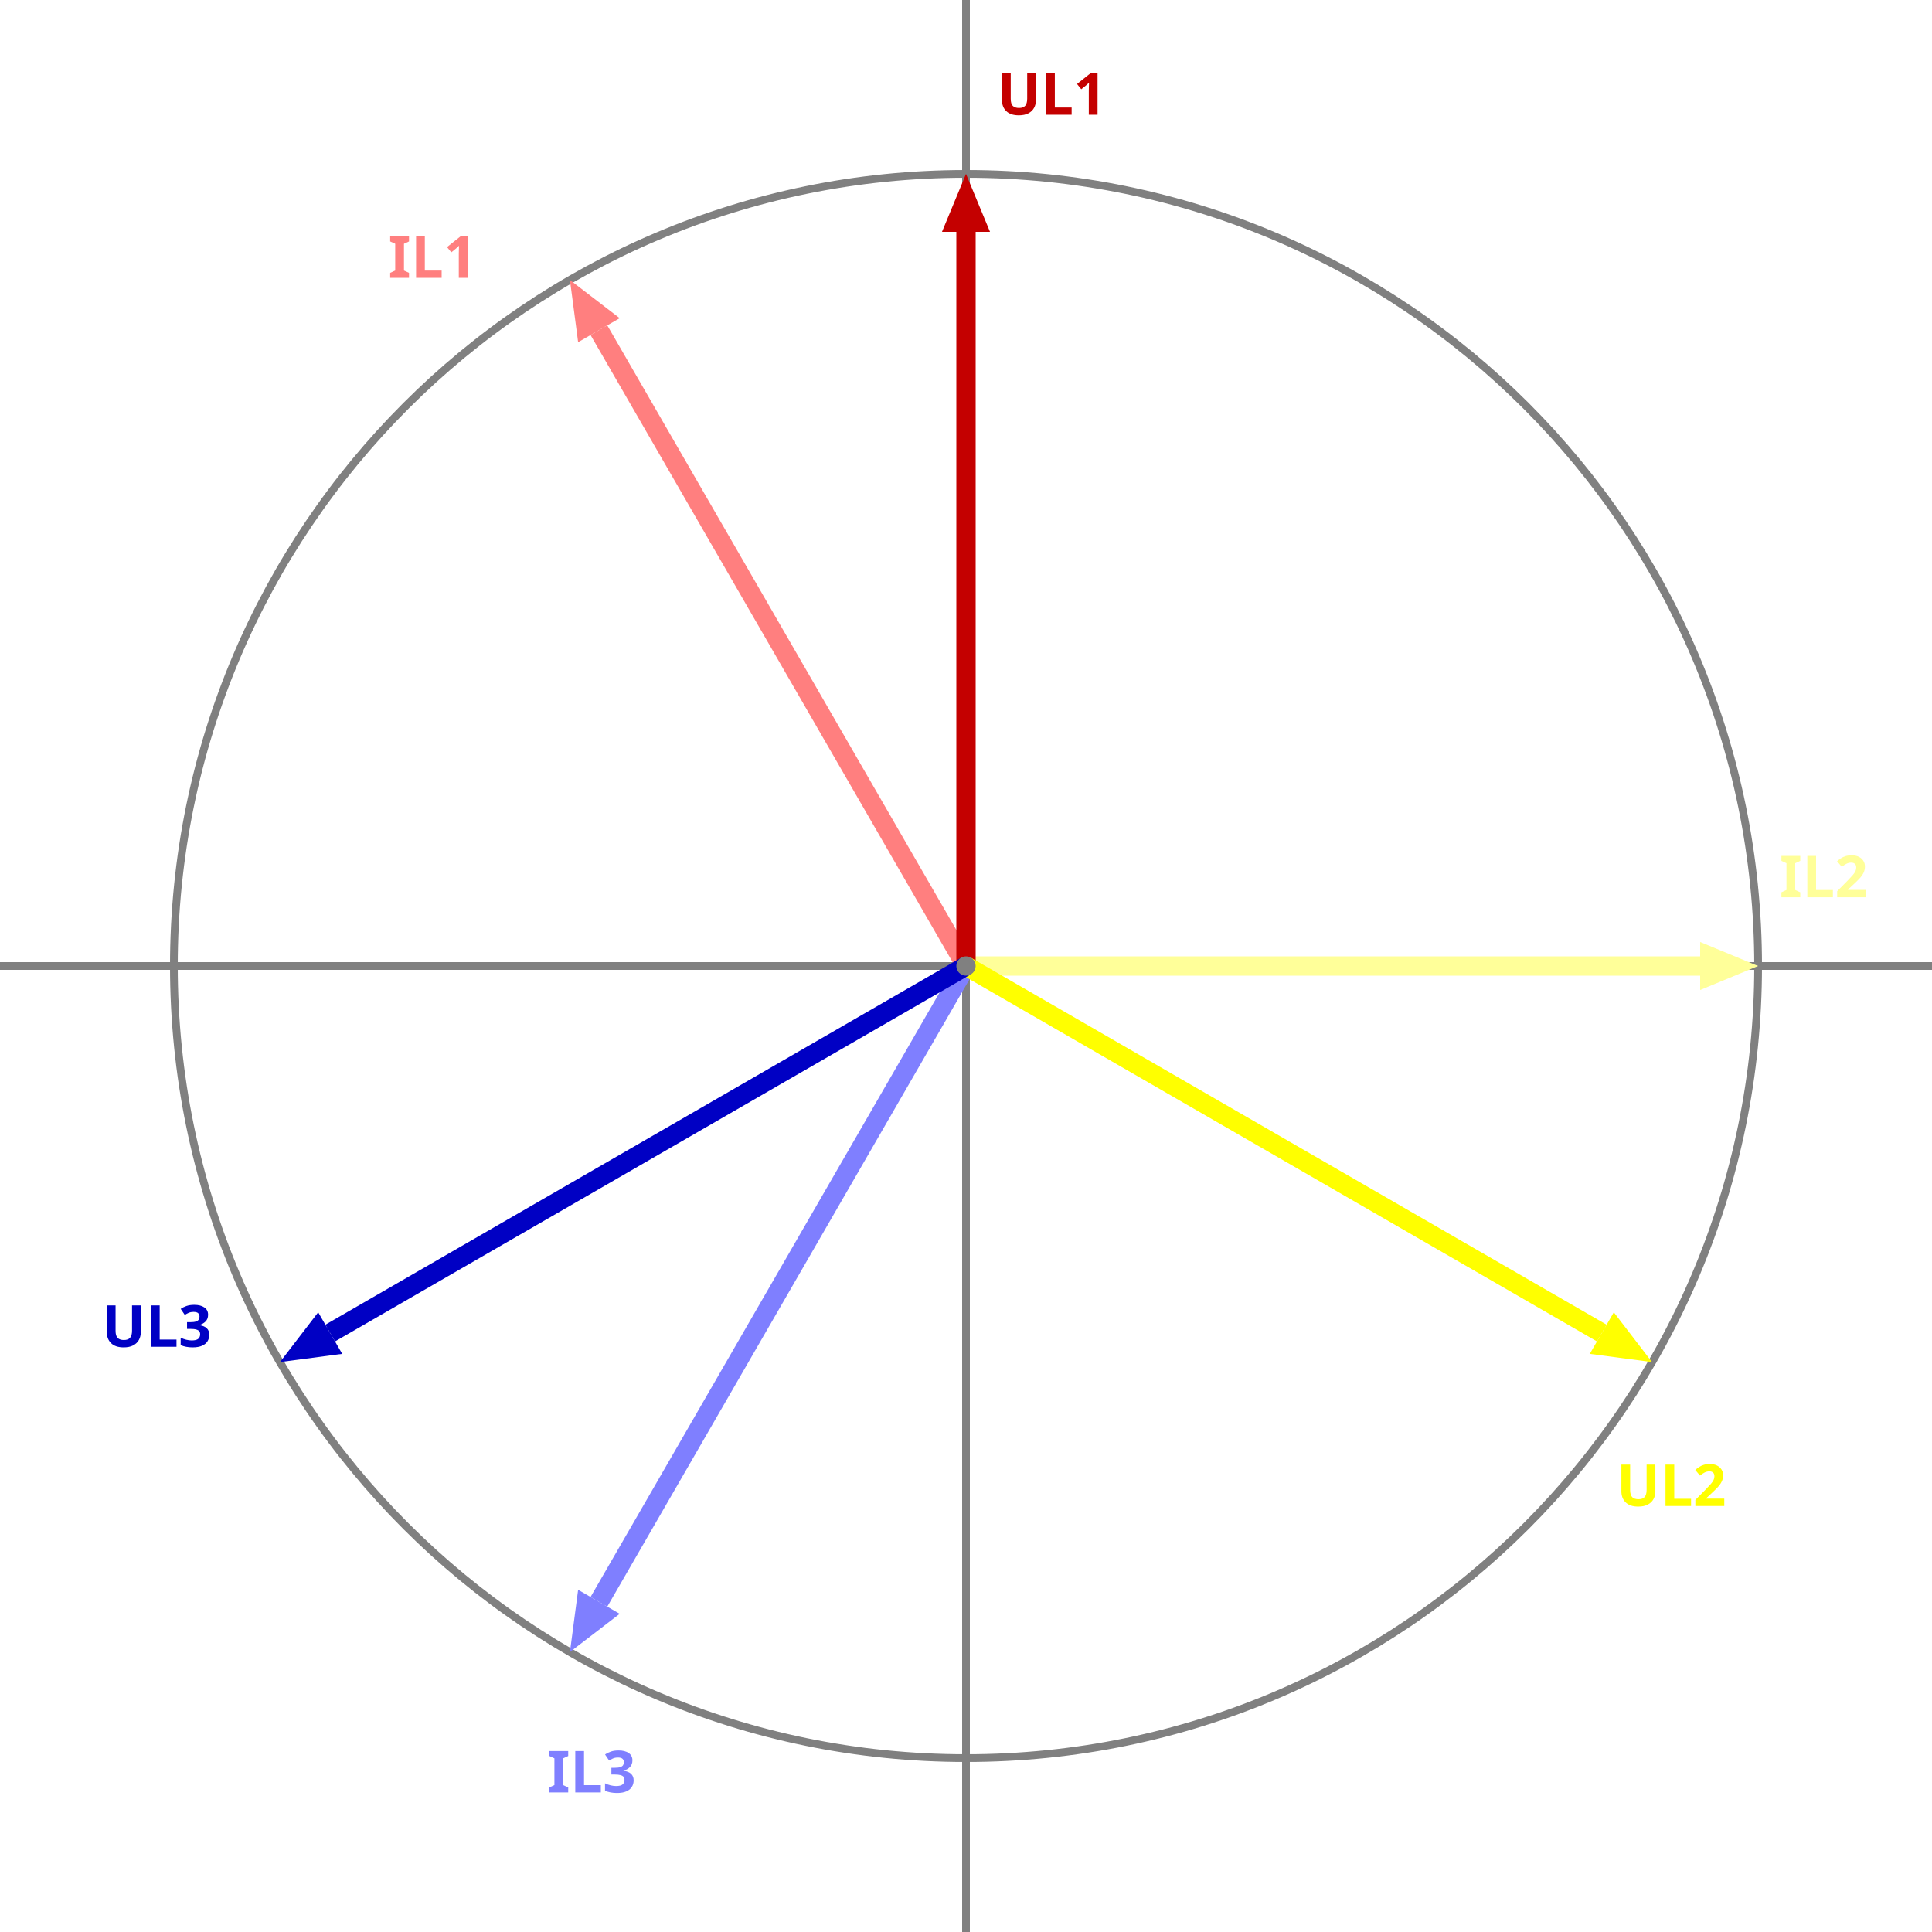
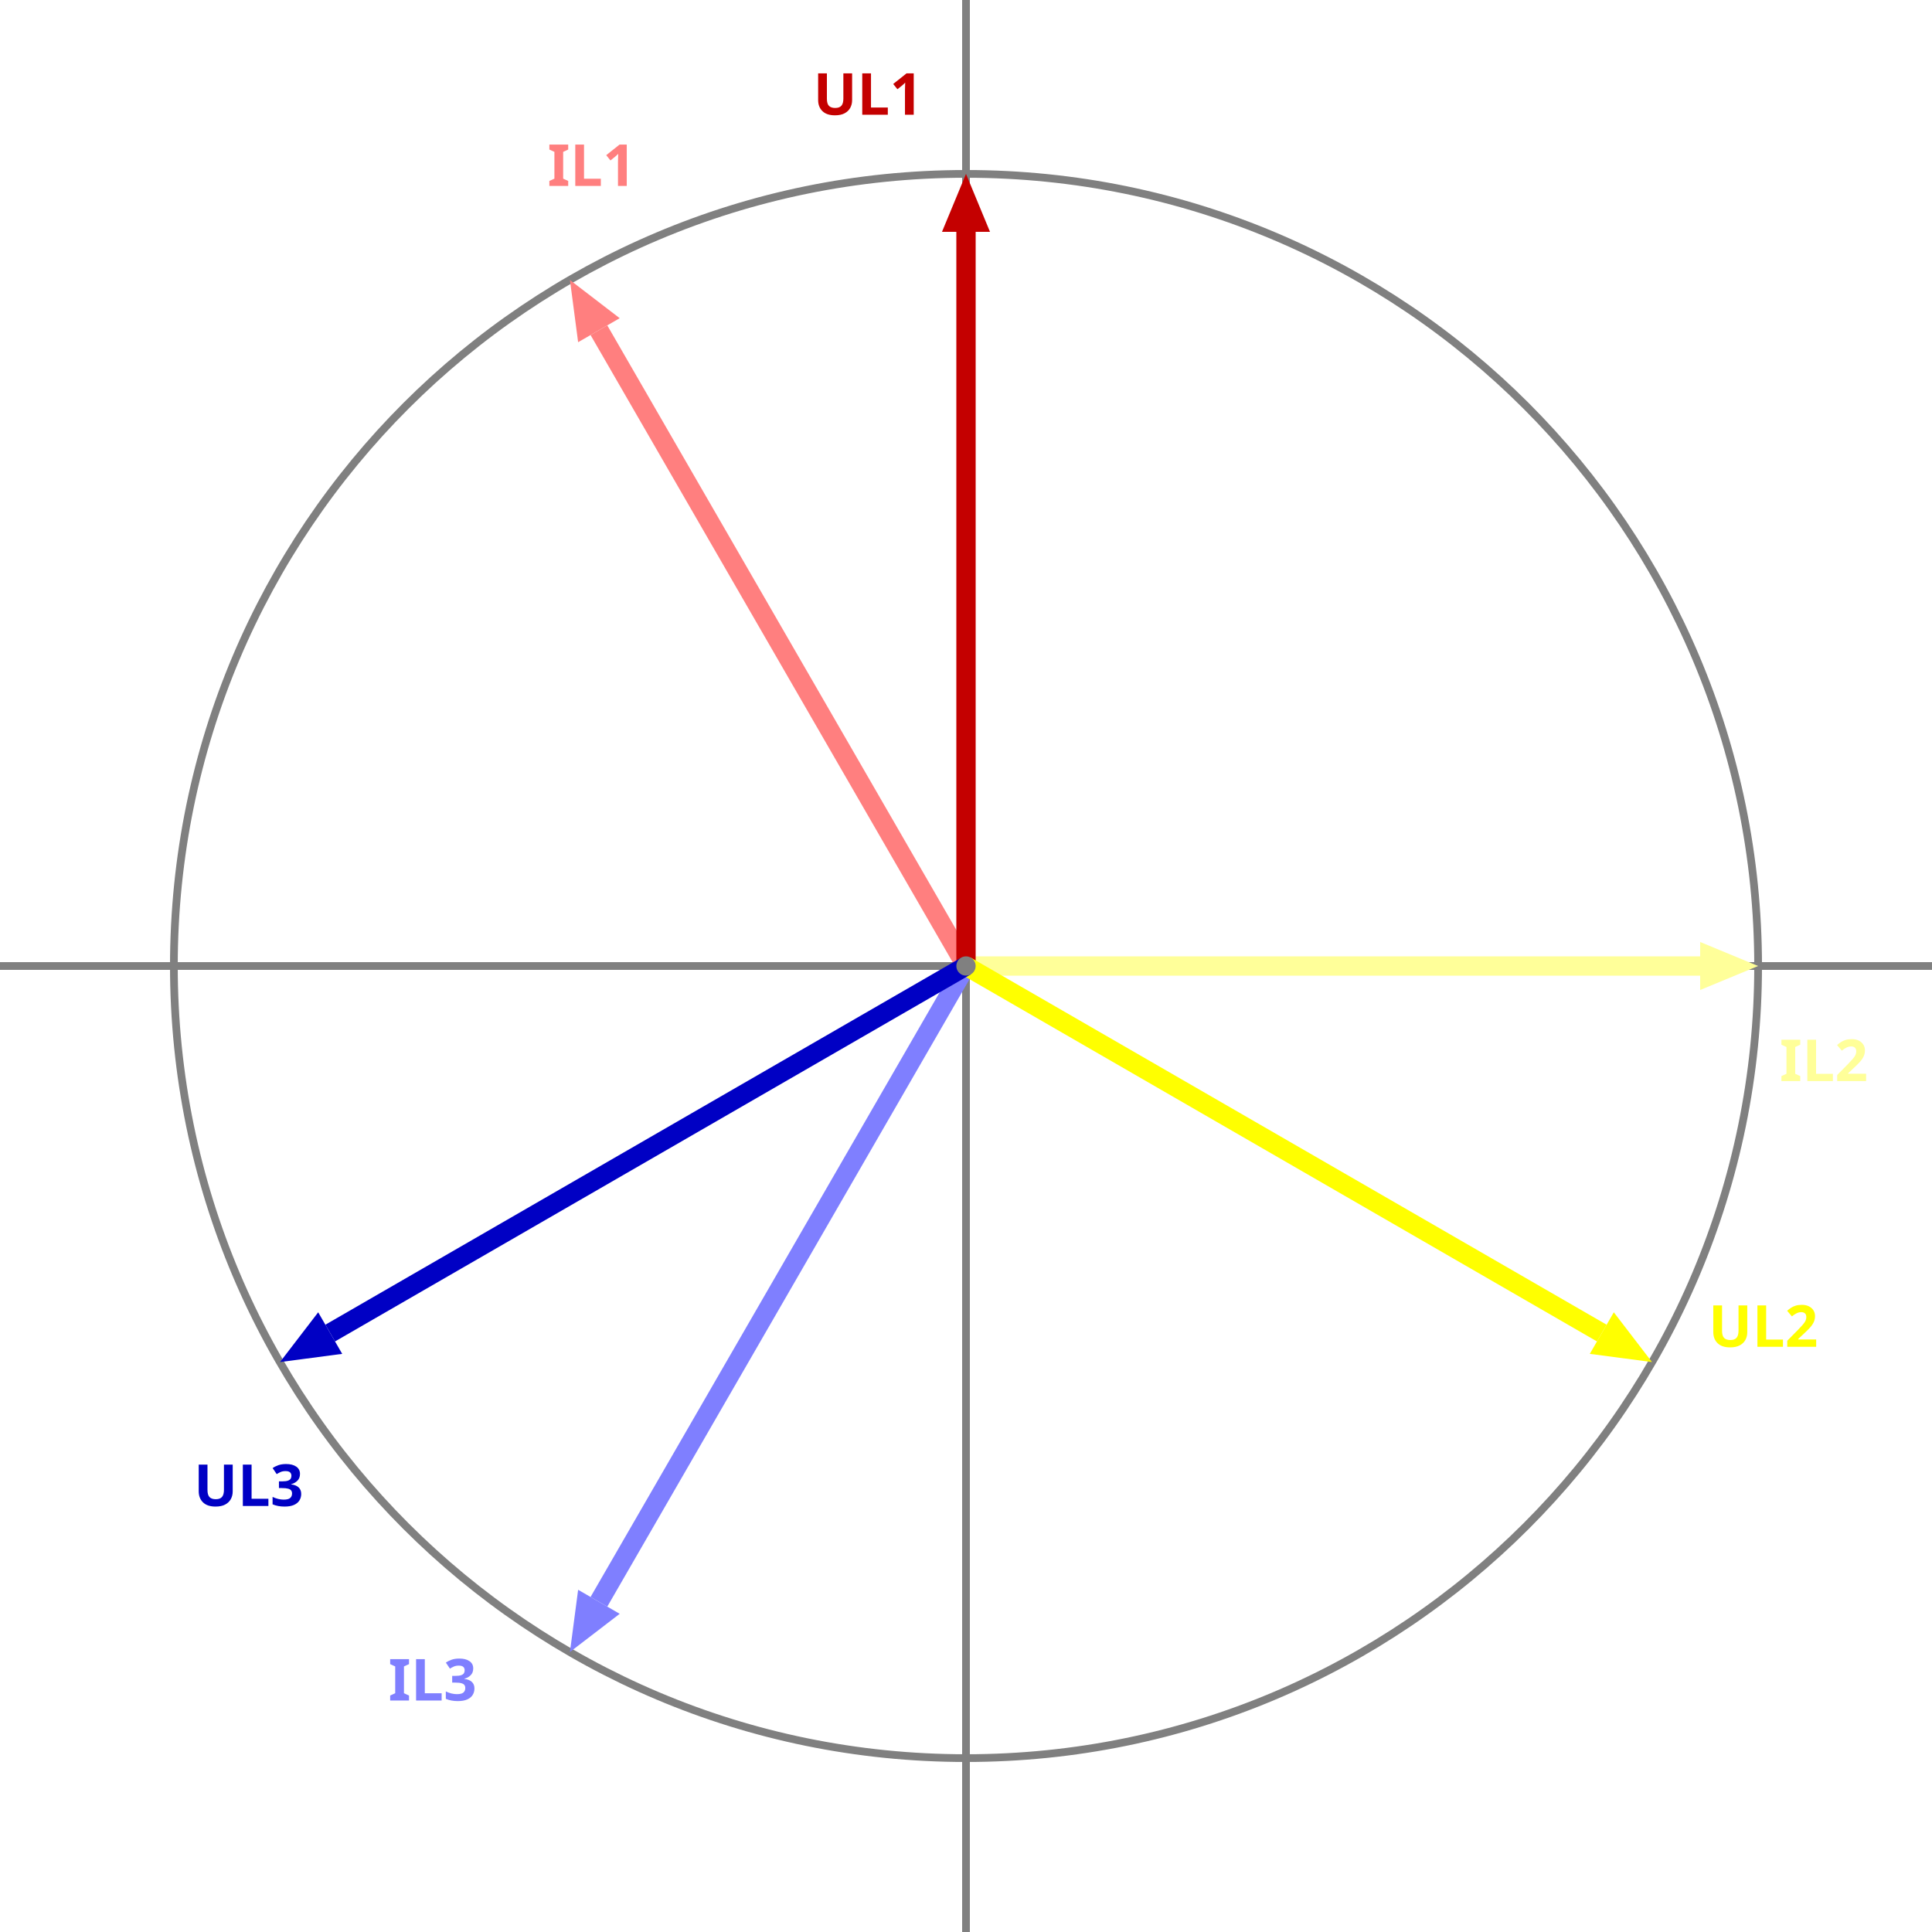
<svg xmlns="http://www.w3.org/2000/svg" width="705.556mm" height="705.556mm" viewBox="0 0 2000 2000" version="1.2" baseProfile="tiny">
  <defs>
</defs>
  <g fill="none" stroke="black" stroke-width="1" fill-rule="evenodd" stroke-linecap="square" stroke-linejoin="bevel">
    <g fill="none" stroke="#808080" stroke-opacity="1" stroke-width="8" stroke-linecap="square" stroke-linejoin="bevel" transform="matrix(1,0,0,1,0,0)" font-family="Sans" font-size="60" font-weight="570" font-style="normal">
      <polyline fill="none" vector-effect="none" points="0,1000 2000,1000 " />
      <polyline fill="none" vector-effect="none" points="1000,0 1000,2000 " />
      <path vector-effect="none" fill-rule="evenodd" d="M1820,1000 C1820,547.127 1452.87,180 1000,180 C547.127,180 180,547.127 180,1000 C180,1452.87 547.127,1820 1000,1820 C1452.87,1820 1820,1452.87 1820,1000 " />
    </g>
    <g fill="none" stroke="#ff7f7f" stroke-opacity="1" stroke-width="20" stroke-linecap="square" stroke-linejoin="bevel" transform="matrix(1,0,0,1,0,0)" font-family="Sans" font-size="60" font-weight="570" font-style="normal">
      <polyline fill="none" vector-effect="none" points="995,991.34 625,350.481 " />
    </g>
    <g fill="none" stroke="none" transform="matrix(1,0,0,1,0,0)" font-family="Sans" font-size="60" font-weight="570" font-style="normal">
      <path vector-effect="none" fill-rule="evenodd" d="M590,289.859 L641.523,329.394 L598.477,354.247 L590,289.859" />
    </g>
    <g fill="#ff7f7f" fill-opacity="1" stroke="none" transform="matrix(1,0,0,1,0,0)" font-family="Sans" font-size="60" font-weight="570" font-style="normal">
      <path vector-effect="none" fill-rule="evenodd" d="M590,289.859 L641.523,329.394 L598.477,354.247" />
    </g>
    <g fill="none" stroke="#ffff99" stroke-opacity="1" stroke-width="20" stroke-linecap="square" stroke-linejoin="bevel" transform="matrix(1,0,0,1,0,0)" font-family="Sans" font-size="60" font-weight="570" font-style="normal">
      <polyline fill="none" vector-effect="none" points="1010,1000 1750,1000 " />
    </g>
    <g fill="none" stroke="none" transform="matrix(1,0,0,1,0,0)" font-family="Sans" font-size="60" font-weight="570" font-style="normal">
      <path vector-effect="none" fill-rule="evenodd" d="M1820,1000 L1760,1024.85 L1760,975.147 L1820,1000" />
    </g>
    <g fill="#ffff99" fill-opacity="1" stroke="none" transform="matrix(1,0,0,1,0,0)" font-family="Sans" font-size="60" font-weight="570" font-style="normal">
      <path vector-effect="none" fill-rule="evenodd" d="M1820,1000 L1760,1024.85 L1760,975.147" />
    </g>
    <g fill="none" stroke="#7f7fff" stroke-opacity="1" stroke-width="20" stroke-linecap="square" stroke-linejoin="bevel" transform="matrix(1,0,0,1,0,0)" font-family="Sans" font-size="60" font-weight="570" font-style="normal">
      <polyline fill="none" vector-effect="none" points="995,1008.66 625,1649.52 " />
    </g>
    <g fill="none" stroke="none" transform="matrix(1,0,0,1,0,0)" font-family="Sans" font-size="60" font-weight="570" font-style="normal">
      <path vector-effect="none" fill-rule="evenodd" d="M590,1710.14 L598.477,1645.75 L641.523,1670.61 L590,1710.14" />
    </g>
    <g fill="#7f7fff" fill-opacity="1" stroke="none" transform="matrix(1,0,0,1,0,0)" font-family="Sans" font-size="60" font-weight="570" font-style="normal">
      <path vector-effect="none" fill-rule="evenodd" d="M590,1710.14 L598.477,1645.75 L641.523,1670.61" />
    </g>
    <g fill="none" stroke="#c40000" stroke-opacity="1" stroke-width="20" stroke-linecap="square" stroke-linejoin="bevel" transform="matrix(1,0,0,1,0,0)" font-family="Sans" font-size="60" font-weight="570" font-style="normal">
      <polyline fill="none" vector-effect="none" points="1000,990 1000,250 " />
    </g>
    <g fill="none" stroke="none" transform="matrix(1,0,0,1,0,0)" font-family="Sans" font-size="60" font-weight="570" font-style="normal">
      <path vector-effect="none" fill-rule="evenodd" d="M1000,180 L1024.85,240 L975.147,240 L1000,180" />
    </g>
    <g fill="#c40000" fill-opacity="1" stroke="none" transform="matrix(1,0,0,1,0,0)" font-family="Sans" font-size="60" font-weight="570" font-style="normal">
      <path vector-effect="none" fill-rule="evenodd" d="M1000,180 L1024.85,240 L975.147,240" />
    </g>
    <g fill="none" stroke="#ffff00" stroke-opacity="1" stroke-width="20" stroke-linecap="square" stroke-linejoin="bevel" transform="matrix(1,0,0,1,0,0)" font-family="Sans" font-size="60" font-weight="570" font-style="normal">
      <polyline fill="none" vector-effect="none" points="1008.66,1005 1649.52,1375 " />
    </g>
    <g fill="none" stroke="none" transform="matrix(1,0,0,1,0,0)" font-family="Sans" font-size="60" font-weight="570" font-style="normal">
      <path vector-effect="none" fill-rule="evenodd" d="M1710.14,1410 L1645.75,1401.52 L1670.61,1358.48 L1710.14,1410" />
    </g>
    <g fill="#ffff00" fill-opacity="1" stroke="none" transform="matrix(1,0,0,1,0,0)" font-family="Sans" font-size="60" font-weight="570" font-style="normal">
      <path vector-effect="none" fill-rule="evenodd" d="M1710.14,1410 L1645.75,1401.52 L1670.61,1358.48" />
    </g>
    <g fill="none" stroke="#0000c4" stroke-opacity="1" stroke-width="20" stroke-linecap="square" stroke-linejoin="bevel" transform="matrix(1,0,0,1,0,0)" font-family="Sans" font-size="60" font-weight="570" font-style="normal">
      <polyline fill="none" vector-effect="none" points="991.34,1005 350.481,1375 " />
    </g>
    <g fill="none" stroke="none" transform="matrix(1,0,0,1,0,0)" font-family="Sans" font-size="60" font-weight="570" font-style="normal">
      <path vector-effect="none" fill-rule="evenodd" d="M289.859,1410 L329.394,1358.48 L354.247,1401.52 L289.859,1410" />
    </g>
    <g fill="#0000c4" fill-opacity="1" stroke="none" transform="matrix(1,0,0,1,0,0)" font-family="Sans" font-size="60" font-weight="570" font-style="normal">
      <path vector-effect="none" fill-rule="evenodd" d="M289.859,1410 L329.394,1358.48 L354.247,1401.52" />
    </g>
    <g fill="none" stroke="#c40000" stroke-opacity="1" stroke-width="1" stroke-linecap="square" stroke-linejoin="bevel" transform="matrix(1,0,0,1,0,0)" font-family="Sans" font-size="60" font-weight="570" font-style="normal">
-       <text fill="#c40000" fill-opacity="1" stroke="none" xml:space="preserve" x="1032.14" y="118.786" font-family="Sans" font-size="60" font-weight="570" font-style="normal">UL1</text>
+       <text fill="#c40000" fill-opacity="1" stroke="none" xml:space="preserve" x="841.844" y="118.786" font-family="Sans" font-size="60" font-weight="570" font-style="normal">UL1</text>
    </g>
    <g fill="none" stroke="#ffff00" stroke-opacity="1" stroke-width="1" stroke-linecap="square" stroke-linejoin="bevel" transform="matrix(1,0,0,1,0,0)" font-family="Sans" font-size="60" font-weight="570" font-style="normal">
-       <text fill="#ffff00" fill-opacity="1" stroke="none" xml:space="preserve" x="1673.36" y="1559" font-family="Sans" font-size="60" font-weight="570" font-style="normal">UL2</text>
+       <text fill="#ffff00" fill-opacity="1" stroke="none" xml:space="preserve" x="1768.5" y="1394.21" font-family="Sans" font-size="60" font-weight="570" font-style="normal">UL2</text>
    </g>
    <g fill="none" stroke="#0000c4" stroke-opacity="1" stroke-width="1" stroke-linecap="square" stroke-linejoin="bevel" transform="matrix(1,0,0,1,0,0)" font-family="Sans" font-size="60" font-weight="570" font-style="normal">
-       <text fill="#0000c4" fill-opacity="1" stroke="none" xml:space="preserve" x="105.484" y="1394.21" font-family="Sans" font-size="60" font-weight="570" font-style="normal">UL3</text>
+       <text fill="#0000c4" fill-opacity="1" stroke="none" xml:space="preserve" x="200.625" y="1559" font-family="Sans" font-size="60" font-weight="570" font-style="normal">UL3</text>
    </g>
    <g fill="none" stroke="#ff7f7f" stroke-opacity="1" stroke-width="1" stroke-linecap="square" stroke-linejoin="bevel" transform="matrix(1,0,0,1,0,0)" font-family="Sans" font-size="60" font-weight="570" font-style="normal">
-       <text fill="#ff7f7f" fill-opacity="1" stroke="none" xml:space="preserve" x="401.984" y="287.633" font-family="Sans" font-size="60" font-weight="570" font-style="normal">IL1</text>
+       <text fill="#ff7f7f" fill-opacity="1" stroke="none" xml:space="preserve" x="566.781" y="192.491" font-family="Sans" font-size="60" font-weight="570" font-style="normal">IL1</text>
    </g>
    <g fill="none" stroke="#ffff99" stroke-opacity="1" stroke-width="1" stroke-linecap="square" stroke-linejoin="bevel" transform="matrix(1,0,0,1,0,0)" font-family="Sans" font-size="60" font-weight="570" font-style="normal">
-       <text fill="#ffff99" fill-opacity="1" stroke="none" xml:space="preserve" x="1842.2" y="928.858" font-family="Sans" font-size="60" font-weight="570" font-style="normal">IL2</text>
+       <text fill="#ffff99" fill-opacity="1" stroke="none" xml:space="preserve" x="1842.2" y="1119.14" font-family="Sans" font-size="60" font-weight="570" font-style="normal">IL2</text>
    </g>
    <g fill="none" stroke="#7f7fff" stroke-opacity="1" stroke-width="1" stroke-linecap="square" stroke-linejoin="bevel" transform="matrix(1,0,0,1,0,0)" font-family="Sans" font-size="60" font-weight="570" font-style="normal">
-       <text fill="#7f7fff" fill-opacity="1" stroke="none" xml:space="preserve" x="566.781" y="1855.51" font-family="Sans" font-size="60" font-weight="570" font-style="normal">IL3</text>
+       <text fill="#7f7fff" fill-opacity="1" stroke="none" xml:space="preserve" x="401.984" y="1760.37" font-family="Sans" font-size="60" font-weight="570" font-style="normal">IL3</text>
    </g>
    <g fill="#808080" fill-opacity="1" stroke="none" transform="matrix(1,0,0,1,0,0)" font-family="Sans" font-size="60" font-weight="570" font-style="normal">
      <circle cx="1000" cy="1000" r="10" />
    </g>
  </g>
</svg>
